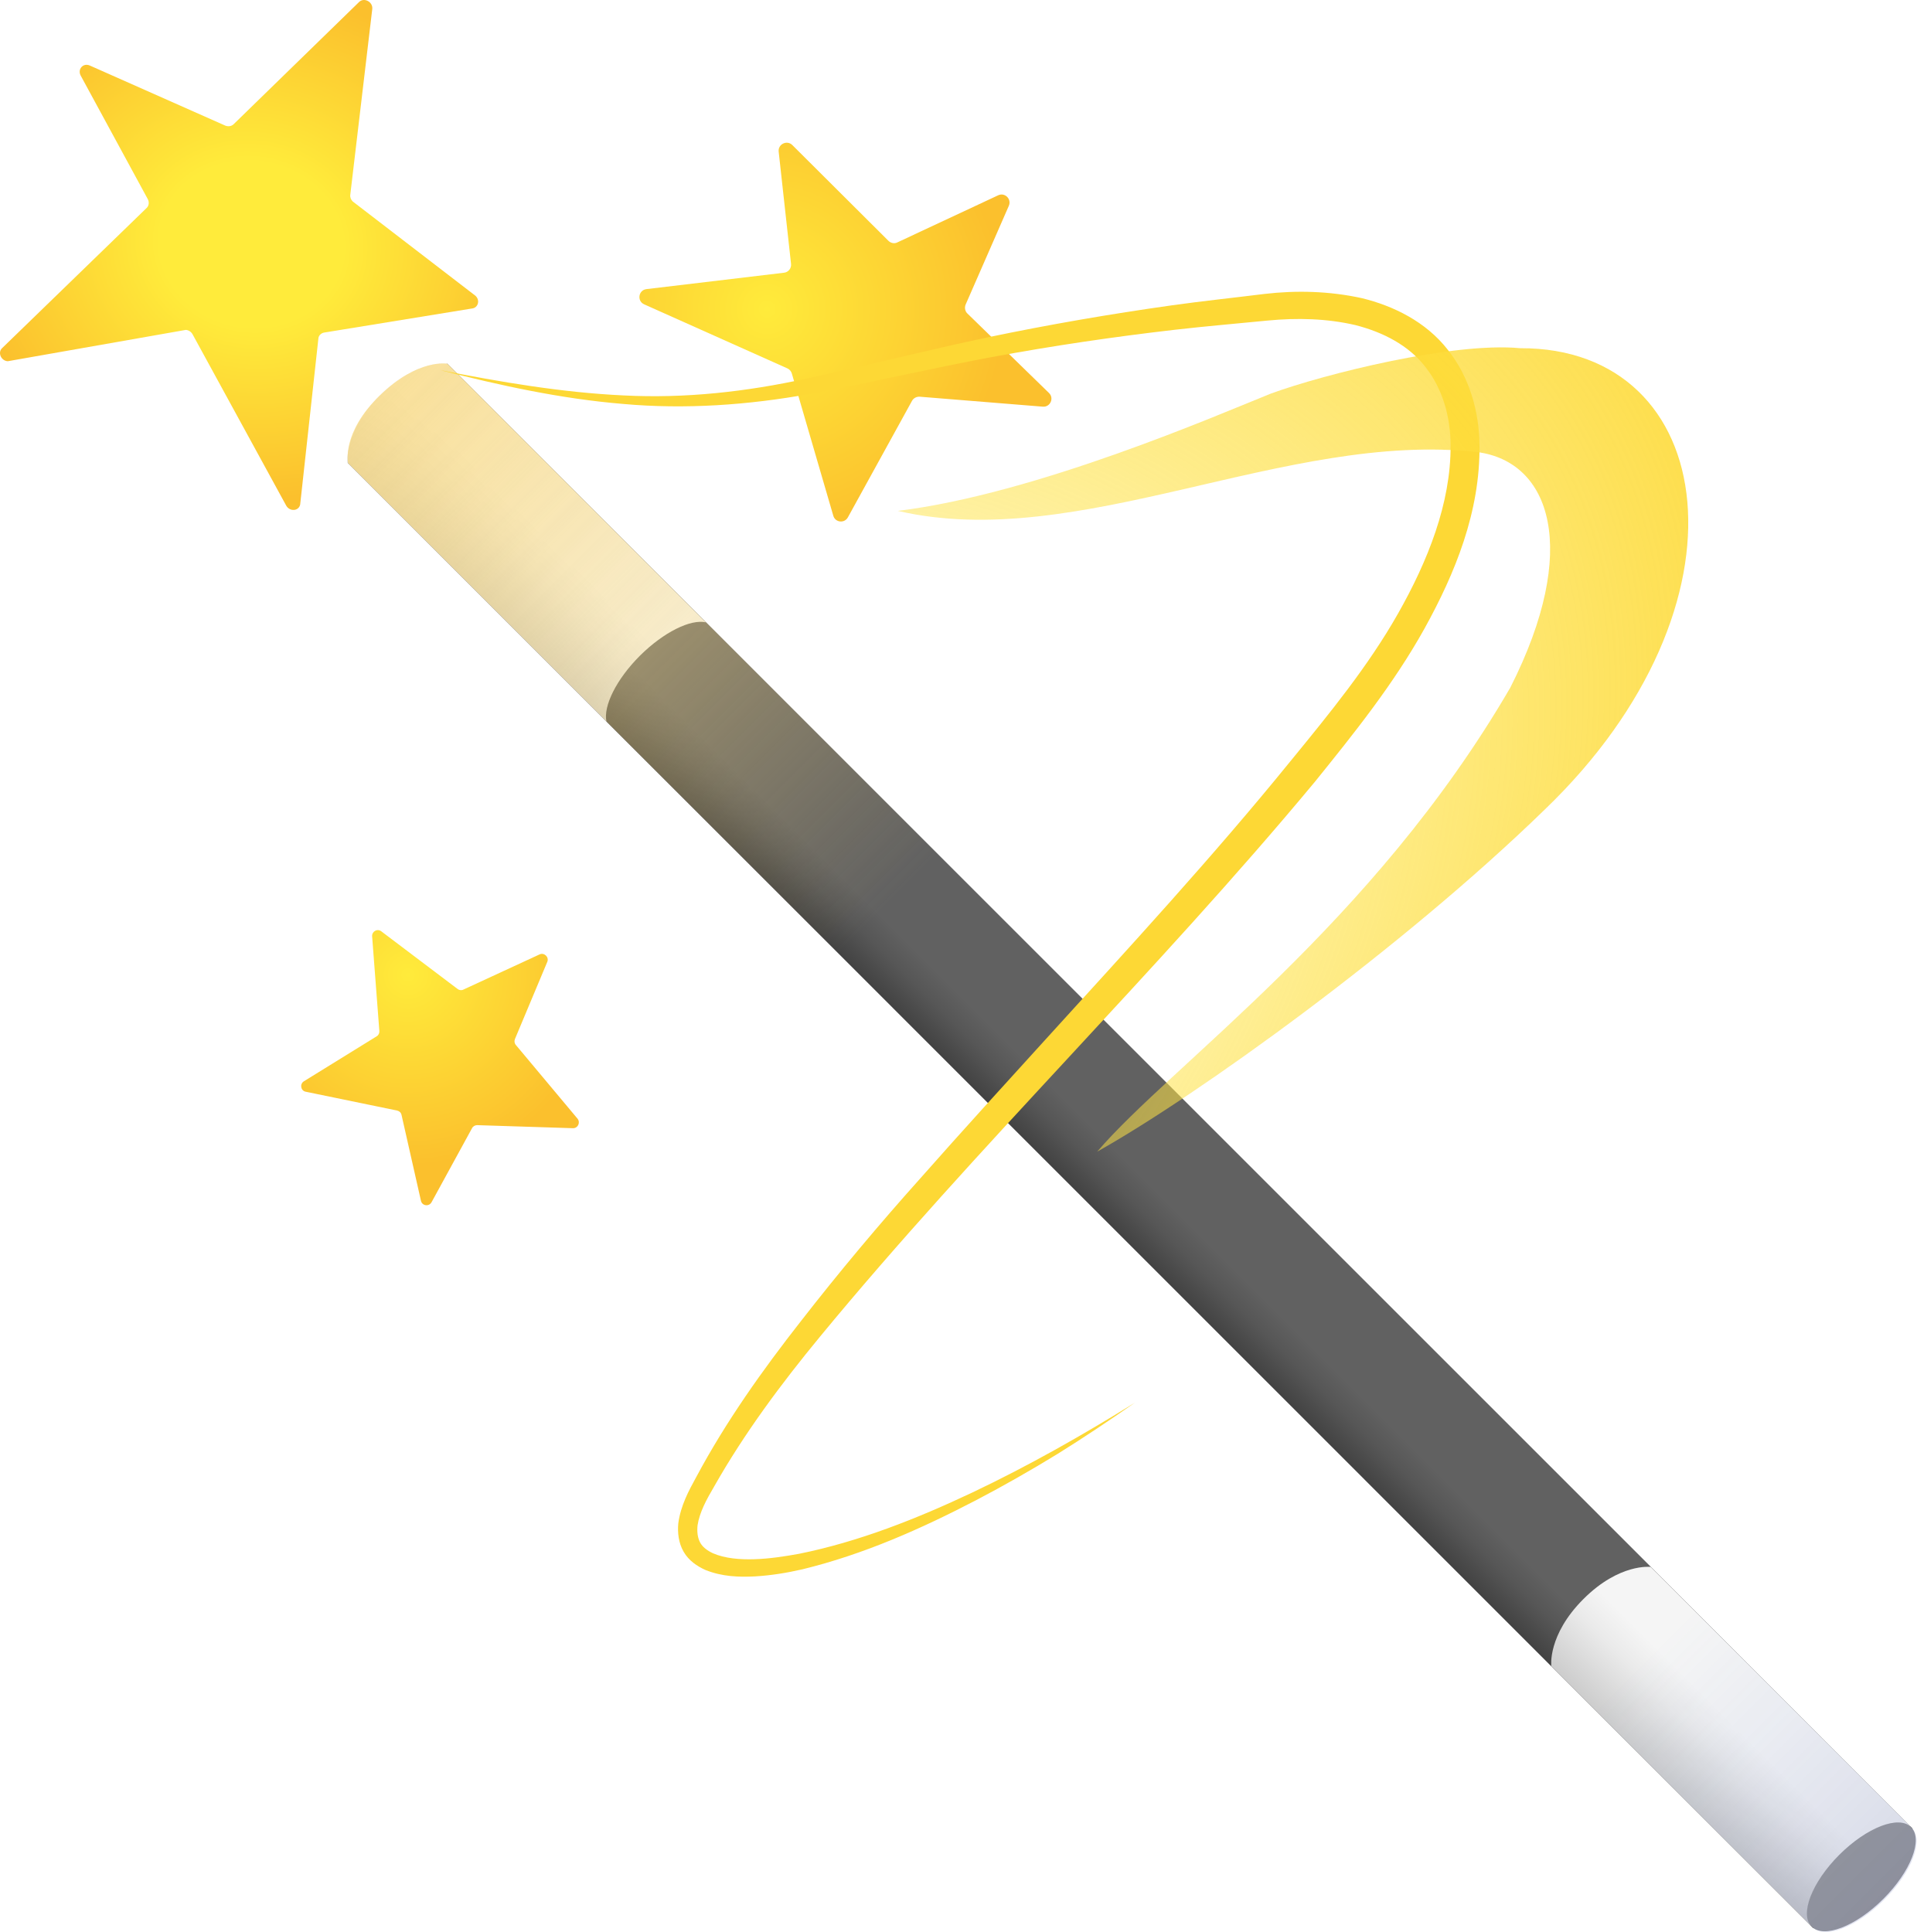
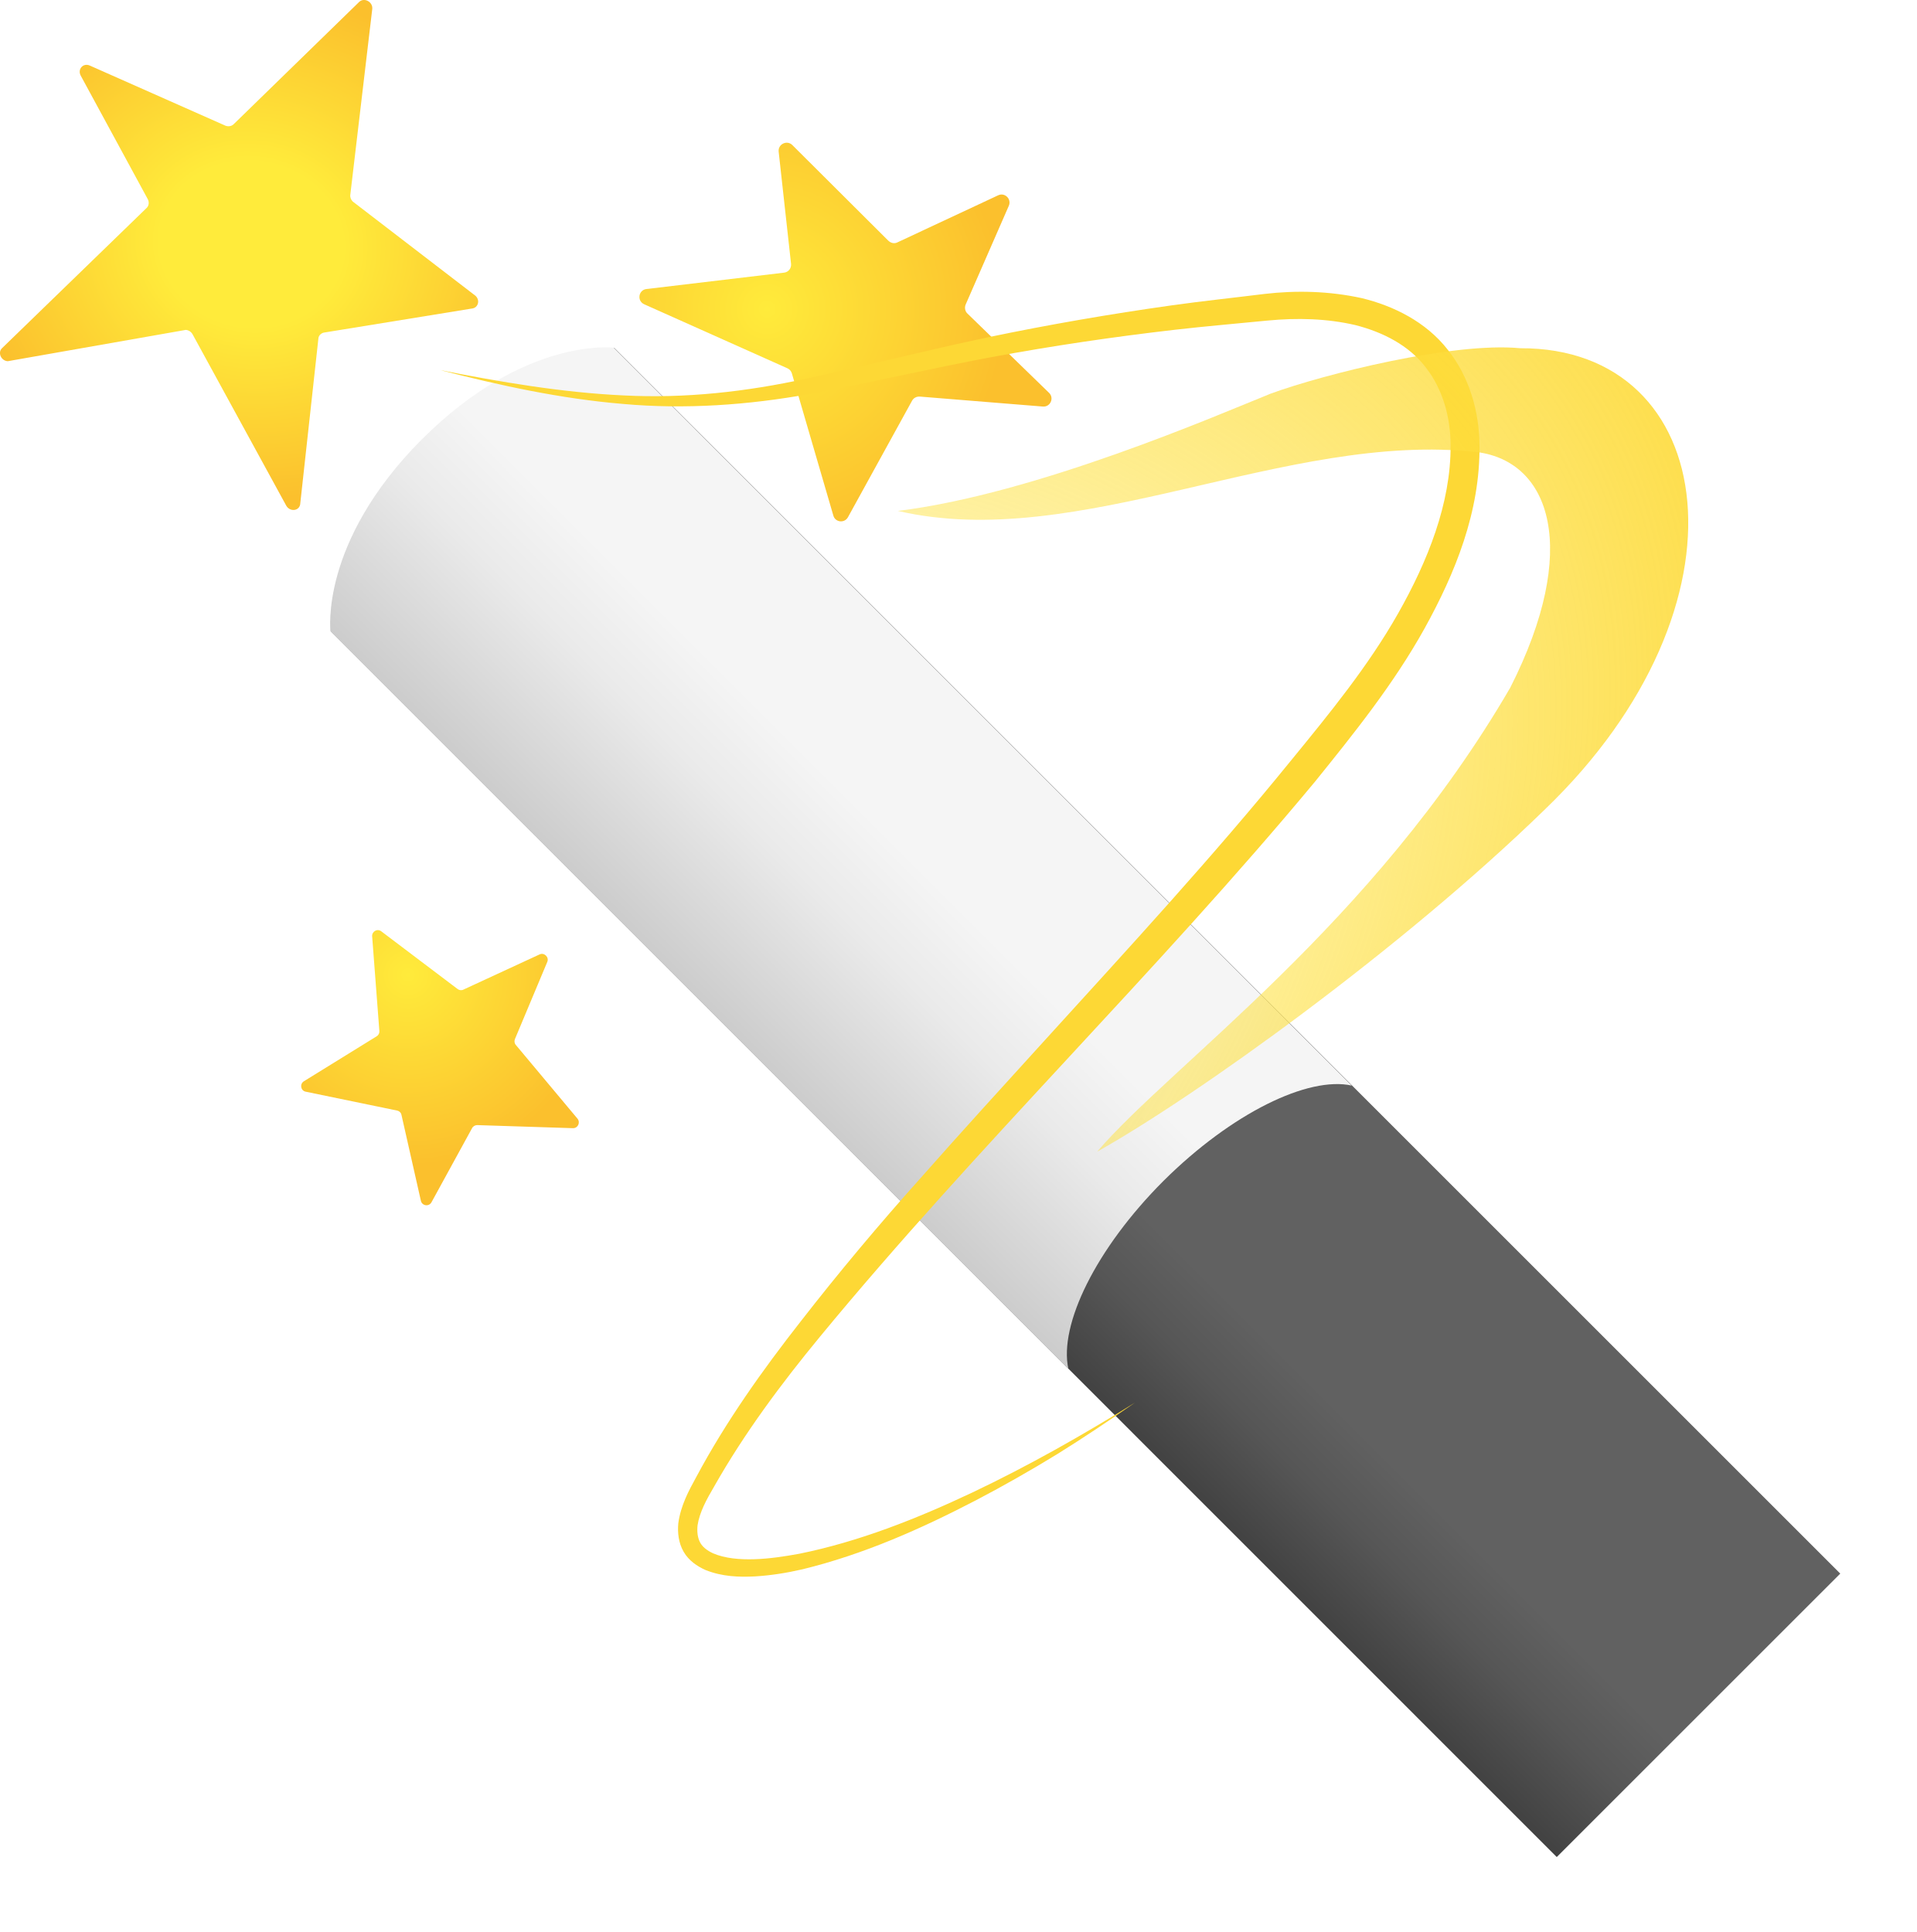
<svg xmlns="http://www.w3.org/2000/svg" version="1.1" x="0px" y="0px" viewBox="0 0 30 30.248" xml:space="preserve" id="svg26" width="30" height="30.248">
-   <defs id="defs26" />
-   <g id="Layer_3" transform="matrix(-0.2514257,0,0,0.2514257,31.09549,-0.9622268)">
-     <g id="g26">
-       <g id="g18">
-         <linearGradient id="SVGID_1_" gradientUnits="userSpaceOnUse" x1="50.039" y1="68.904" x2="58.797" y2="68.904" gradientTransform="matrix(0.7071,0.7071,-0.7895,0.7895,69.2392,-17.7043)">
-           <stop offset="0.595" style="stop-color:#616161" id="stop1" />
-           <stop offset="0.775" style="stop-color:#565656" id="stop2" />
-           <stop offset="1" style="stop-color:#424242" id="stop3" />
-         </linearGradient>
-         <polygon style="fill:url(#SVGID_1_)" points="10.8,123.89 4.61,117.69 95.84,26.46 102.03,32.65 " id="polygon3" />
-         <linearGradient id="SVGID_2_" gradientUnits="userSpaceOnUse" x1="88.88" y1="34.518" x2="95.665" y2="41.304">
-           <stop offset="0.262" style="stop-color:#F5F5F5" id="stop4" />
-           <stop offset="0.466" style="stop-color:#EAEAEA" id="stop5" />
-           <stop offset="0.822" style="stop-color:#CDCDCD" id="stop6" />
-           <stop offset="0.989" style="stop-color:#BDBDBD" id="stop7" />
-         </linearGradient>
-         <path style="fill:url(#SVGID_2_)" d="m 100.04,28.46 c -2.25,-2.25 -4.19,-2 -4.19,-2 L 79.73,42.58 c 0.95,-0.21 2.62,0.6 4.11,2.08 1.48,1.48 2.29,3.15 2.08,4.11 l 16.12,-16.12 c -0.01,0 0.25,-1.93 -2,-4.19 z" id="path7" />
-         <linearGradient id="SVGID_3_" gradientUnits="userSpaceOnUse" x1="13.913" y1="109.476" x2="20.715" y2="116.277">
-           <stop offset="0.262" style="stop-color:#F5F5F5" id="stop8" />
-           <stop offset="0.466" style="stop-color:#EAEAEA" id="stop9" />
-           <stop offset="0.822" style="stop-color:#CDCDCD" id="stop10" />
-           <stop offset="0.989" style="stop-color:#BDBDBD" id="stop11" />
-         </linearGradient>
-         <path style="fill:url(#SVGID_3_)" d="m 25.1,103.4 c -2.25,-2.25 -4.19,-2 -4.19,-2 L 4.74,117.56 c 0.95,-0.21 2.67,0.56 4.16,2.04 1.48,1.48 2.25,3.21 2.04,4.16 L 27.1,107.59 c 0,0 0.25,-1.94 -2,-4.19 z" id="path11" />
-         <ellipse transform="matrix(0.7071,-0.7071,0.7071,0.7071,-83.0625,40.8672)" style="fill:#9e9e9e" cx="7.8" cy="120.7" rx="1.94" ry="4.38" id="ellipse11" />
-         <linearGradient id="SVGID_4_" gradientUnits="userSpaceOnUse" x1="68.386" y1="60.107" x2="102.984" y2="25.508">
-           <stop offset="0" style="stop-color:#FADA80;stop-opacity:0" id="stop12" />
-           <stop offset="1" style="stop-color:#FADA80" id="stop13" />
-         </linearGradient>
-         <path style="opacity:0.85;fill:url(#SVGID_4_)" d="M 95.82,26.48 27.88,94.43 c -0.76,0.76 0.01,2.76 1.72,4.46 1.71,1.71 3.71,2.48 4.46,1.72 l 67.95,-67.95 c 0,0 0.42,-1.88 -1.98,-4.21 -2.4,-2.33 -4.21,-1.97 -4.21,-1.97 z" id="path13" />
-         <linearGradient id="SVGID_5_" gradientUnits="userSpaceOnUse" x1="-2.51" y1="131.003" x2="21.434" y2="107.059">
-           <stop offset="0" style="stop-color:#1A237E" id="stop14" />
-           <stop offset="0.186" style="stop-color:#1D2A87;stop-opacity:0.814" id="stop15" />
-           <stop offset="0.49" style="stop-color:#243DA0;stop-opacity:0.51" id="stop16" />
-           <stop offset="0.873" style="stop-color:#2F5CC7;stop-opacity:0.127" id="stop17" />
-           <stop offset="1" style="stop-color:#3367D6;stop-opacity:0" id="stop18" />
-         </linearGradient>
-         <path style="opacity:0.22;fill:url(#SVGID_5_)" d="M 72.59,49.71 4.65,117.66 c -0.76,0.76 0.01,2.76 1.72,4.46 1.71,1.71 3.71,2.48 4.46,1.72 L 78.79,55.9 c 0,0 0.42,-1.88 -1.98,-4.21 -2.41,-2.32 -4.22,-1.98 -4.22,-1.98 z" id="path18" />
-       </g>
-       <radialGradient id="SVGID_6_" cx="75.918" cy="23.046" r="14.784" gradientTransform="matrix(0.9993,0.038,-0.038,0.9993,0.9277,-2.8392)" gradientUnits="userSpaceOnUse">
-         <stop offset="0" style="stop-color:#FFEB3B" id="stop19" />
-         <stop offset="1" style="stop-color:#FBC02D" id="stop20" />
-       </radialGradient>
-       <path style="fill:url(#SVGID_6_)" d="m 68.37,18.82 5.98,-5.96 c 0.33,-0.33 0.9,-0.06 0.85,0.41 l -0.77,6.99 c -0.03,0.27 0.16,0.52 0.44,0.55 l 8.56,1.02 c 0.5,0.06 0.61,0.74 0.14,0.95 l -8.92,3.99 c -0.13,0.06 -0.23,0.18 -0.27,0.32 l -2.58,8.85 c -0.12,0.43 -0.7,0.49 -0.91,0.1 L 66.9,28.79 c -0.09,-0.17 -0.28,-0.27 -0.48,-0.26 l -7.66,0.62 c -0.47,0.04 -0.72,-0.53 -0.39,-0.85 l 5.08,-4.95 c 0.15,-0.14 0.19,-0.37 0.11,-0.56 l -2.69,-6.15 c -0.18,-0.42 0.25,-0.85 0.67,-0.65 l 6.29,2.94 c 0.17,0.08 0.39,0.04 0.54,-0.11 z" id="path20" />
-       <radialGradient id="SVGID_7_" cx="99.385" cy="64.955" r="11.883" gradientTransform="matrix(0.9392,-0.3435,0.3435,0.9392,-17.3837,37.6633)" gradientUnits="userSpaceOnUse">
-         <stop offset="0" style="stop-color:#FFEB3B" id="stop21" />
-         <stop offset="1" style="stop-color:#FBC02D" id="stop22" />
-       </radialGradient>
-       <path style="fill:url(#SVGID_7_)" d="m 90.09,63.26 4.74,2.19 c 0.12,0.06 0.26,0.04 0.36,-0.04 l 4.75,-3.59 c 0.25,-0.19 0.59,0.01 0.57,0.31 l -0.45,5.9 c -0.01,0.13 0.05,0.26 0.17,0.33 l 4.53,2.8 c 0.27,0.17 0.2,0.59 -0.12,0.65 l -5.68,1.17 c -0.14,0.03 -0.25,0.13 -0.28,0.27 l -1.21,5.35 c -0.07,0.32 -0.5,0.38 -0.66,0.09 L 94.29,74.08 C 94.23,73.96 94.1,73.89 93.97,73.89 l -5.96,0.19 c -0.31,0.01 -0.48,-0.35 -0.29,-0.59 l 3.84,-4.59 c 0.09,-0.1 0.11,-0.24 0.06,-0.37 L 89.6,63.71 c -0.11,-0.29 0.2,-0.59 0.49,-0.45 z" id="path22" />
-       <radialGradient id="SVGID_8_" cx="134.587" cy="-6.354" r="16.452" gradientTransform="matrix(-0.2474,0.9423,-1.0398,-0.1868,134.7166,-108.9707)" gradientUnits="userSpaceOnUse">
-         <stop offset="0.325" style="stop-color:#FFEB3B" id="stop23" />
-         <stop offset="1" style="stop-color:#FBC02D" id="stop24" />
-       </radialGradient>
-       <path style="fill:url(#SVGID_8_)" d="m 109.65,11.65 8.43,-3.74 c 0.42,-0.19 0.79,0.23 0.57,0.63 l -4.17,7.68 c -0.1,0.18 -0.08,0.4 0.05,0.54 l 9.03,8.76 c 0.27,0.28 0.04,0.78 -0.37,0.8 l -11.08,-1.95 c -0.17,0.01 -0.33,0.11 -0.42,0.27 l -5.83,10.67 c -0.22,0.39 -0.78,0.35 -0.87,-0.06 l -1.14,-10.39 c -0.04,-0.18 -0.2,-0.31 -0.39,-0.33 l -9.15,-1.49 c -0.39,-0.03 -0.54,-0.5 -0.24,-0.79 l 7.65,-5.88 c 0.11,-0.11 0.17,-0.26 0.15,-0.41 L 100.5,4.38 c -0.04,-0.44 0.51,-0.73 0.82,-0.43 l 7.82,7.62 c 0.13,0.12 0.33,0.15 0.51,0.08 z" id="path24" />
-       <g id="g25">
-         <path style="fill:#fdd835" d="m 96.29,26.87 c -3.74,0.96 -7.53,1.79 -11.4,2.11 -3.87,0.35 -7.8,0.07 -11.62,-0.62 -3.82,-0.71 -7.57,-1.6 -11.35,-2.3 -3.78,-0.7 -7.58,-1.26 -11.4,-1.7 -1.91,-0.22 -3.83,-0.38 -5.74,-0.57 -1.87,-0.18 -3.72,-0.13 -5.48,0.28 -1.73,0.44 -3.34,1.27 -4.38,2.63 -1.05,1.34 -1.55,3.08 -1.55,4.87 -0.02,3.61 1.43,7.21 3.27,10.46 1.85,3.27 4.28,6.24 6.71,9.21 4.84,5.96 10.07,11.63 15.26,17.34 2.6,2.86 5.2,5.71 7.76,8.61 2.58,2.88 5.07,5.85 7.45,8.91 2.39,3.05 4.66,6.24 6.51,9.7 0.46,0.84 0.97,1.77 1.12,2.89 0.05,0.57 -0.01,1.2 -0.33,1.76 -0.32,0.56 -0.85,0.91 -1.36,1.14 -1.05,0.42 -2.09,0.45 -3.09,0.4 -1,-0.06 -1.98,-0.22 -2.94,-0.44 -3.82,-0.93 -7.39,-2.52 -10.83,-4.31 -1.72,-0.9 -3.4,-1.86 -5.05,-2.87 -1.64,-1.02 -3.25,-2.1 -4.83,-3.2 3.28,2.04 6.64,3.94 10.11,5.59 3.47,1.64 7.08,3.07 10.79,3.82 0.93,0.17 1.86,0.31 2.78,0.34 0.92,0.03 1.85,-0.05 2.59,-0.37 0.36,-0.17 0.66,-0.39 0.81,-0.69 0.15,-0.29 0.19,-0.66 0.15,-1.05 -0.12,-0.8 -0.55,-1.6 -1.04,-2.43 C 77.34,93.08 75.05,90 72.61,87.04 62.85,75.2 51.73,64.44 41.81,52.5 39.38,49.49 36.92,46.43 34.99,42.96 33.09,39.52 31.52,35.7 31.57,31.53 c 0.02,-2.06 0.62,-4.23 1.98,-5.93 1.35,-1.73 3.37,-2.73 5.36,-3.21 2.01,-0.44 4.07,-0.49 6.04,-0.26 1.92,0.24 3.85,0.44 5.77,0.71 3.84,0.54 7.66,1.2 11.45,1.99 3.79,0.8 7.54,1.76 11.29,2.57 3.74,0.82 7.56,1.25 11.4,1.05 3.83,-0.18 7.64,-0.83 11.43,-1.58 z" id="path25" />
-       </g>
-       <radialGradient id="SVGID_9_" cx="92.761" cy="70.093" r="93.729" gradientTransform="matrix(0.8599,0.5105,-0.306,0.5153,34.4455,-13.3849)" gradientUnits="userSpaceOnUse">
-         <stop offset="0" style="stop-color:#FFEE58;stop-opacity:0" id="stop25" />
-         <stop offset="1" style="stop-color:#FDD835" id="stop26" />
-       </radialGradient>
-       <path style="fill:url(#SVGID_9_)" d="m 67.78,35.64 c -11.25,2.62 -24.16,-5 -36.08,-3.66 -4.55,0.6 -6.42,6.04 -2.05,14.66 8.58,14.77 21.1,23.49 25.72,28.9 C 49.16,72.06 36.4,62.89 27.53,54.26 14.18,41.46 16.65,25.46 29.03,25.51 c 4.15,-0.4 12.18,1.6 15.54,2.83 3.31,1.33 14.58,6.24 23.21,7.3 z" id="path26" />
-     </g>
+   <defs id="defs26">
+     <radialGradient id="SVGID_6_" cx="75.918" cy="23.046" r="14.784" gradientTransform="matrix(-0.2512497,0.00955418,0.00955418,0.2512497,30.86224,-1.676075)" gradientUnits="userSpaceOnUse">
+       <stop offset="0" style="stop-color:#FFEB3B" id="stop19" />
+       <stop offset="1" style="stop-color:#FBC02D" id="stop20" />
+     </radialGradient>
+     <radialGradient id="SVGID_7_" cx="99.385" cy="64.955" r="11.883" gradientTransform="matrix(-0.236139,-0.08636473,-0.08636473,0.236139,35.4662,8.507295)" gradientUnits="userSpaceOnUse">
+       <stop offset="0" style="stop-color:#FFEB3B" id="stop21" />
+       <stop offset="1" style="stop-color:#FBC02D" id="stop22" />
+     </radialGradient>
+     <radialGradient id="SVGID_8_" cx="134.587" cy="-6.354" r="16.452" gradientTransform="matrix(0.06220272,0.2369185,0.2614324,-0.04696632,-2.775729,-28.36026)" gradientUnits="userSpaceOnUse">
+       <stop offset="0.325" style="stop-color:#FFEB3B" id="stop23" />
+       <stop offset="1" style="stop-color:#FBC02D" id="stop24" />
+     </radialGradient>
+     <radialGradient id="SVGID_9_" cx="92.761" cy="70.093" r="93.729" gradientTransform="matrix(-0.216201,0.1283528,0.07693627,0.1295597,22.435,-4.327535)" gradientUnits="userSpaceOnUse">
+       <stop offset="0" style="stop-color:#FFEE58;stop-opacity:0" id="stop25" />
+       <stop offset="1" style="stop-color:#FDD835" id="stop26" />
+     </radialGradient>
+     <linearGradient id="SVGID_1_" gradientUnits="userSpaceOnUse" x1="50.039" y1="68.904" x2="58.797" y2="68.904" gradientTransform="matrix(0.7071,0.7071,-0.7895,0.7895,69.2392,-17.7043)">
+       <stop offset="0.595" style="stop-color:#616161" id="stop1" />
+       <stop offset="0.775" style="stop-color:#565656" id="stop2" />
+       <stop offset="1" style="stop-color:#424242" id="stop3" />
+     </linearGradient>
+     <linearGradient id="SVGID_2_" gradientUnits="userSpaceOnUse" x1="88.88" y1="34.518" x2="95.665" y2="41.304" gradientTransform="matrix(-0.7165703,0,0,0.7166205,78.28994,-13.51729)">
+       <stop offset="0.262" style="stop-color:#F5F5F5" id="stop4" />
+       <stop offset="0.466" style="stop-color:#EAEAEA" id="stop5" />
+       <stop offset="0.822" style="stop-color:#CDCDCD" id="stop6" />
+       <stop offset="0.989" style="stop-color:#BDBDBD" id="stop7" />
+     </linearGradient>
+     <linearGradient id="SVGID_3_" gradientUnits="userSpaceOnUse" x1="13.913" y1="109.476" x2="20.715" y2="116.277" gradientTransform="matrix(-0.7165703,0,0,0.7166205,67.0947,-5.268836)">
+       <stop offset="0.262" style="stop-color:#F5F5F5" id="stop8" />
+       <stop offset="0.466" style="stop-color:#EAEAEA" id="stop9" />
+       <stop offset="0.822" style="stop-color:#CDCDCD" id="stop10" />
+       <stop offset="0.989" style="stop-color:#BDBDBD" id="stop11" />
+     </linearGradient>
+     <linearGradient id="SVGID_4_" gradientUnits="userSpaceOnUse" x1="68.386" y1="60.107" x2="102.984" y2="25.508" gradientTransform="matrix(-0.7165703,0,0,0.7166205,54.19941,-0.09290967)">
+       <stop offset="0" style="stop-color:#FADA80;stop-opacity:0" id="stop12" />
+       <stop offset="1" style="stop-color:#FADA80" id="stop13" />
+     </linearGradient>
+     <linearGradient id="SVGID_5_" gradientUnits="userSpaceOnUse" x1="-2.51" y1="131.003" x2="21.434" y2="107.059" gradientTransform="matrix(-0.7165703,0,0,0.7166205,58.2795,-3.491637)">
+       <stop offset="0" style="stop-color:#1A237E" id="stop14" />
+       <stop offset="0.186" style="stop-color:#1D2A87;stop-opacity:0.814" id="stop15" />
+       <stop offset="0.49" style="stop-color:#243DA0;stop-opacity:0.51" id="stop16" />
+       <stop offset="0.873" style="stop-color:#2F5CC7;stop-opacity:0.127" id="stop17" />
+       <stop offset="1" style="stop-color:#3367D6;stop-opacity:0" id="stop18" />
+     </linearGradient>
+   </defs>
+   <path id="polygon3" style="fill:url(#SVGID_1_)" d="M 95.841 26.461 L 102.031 32.651 L 75.251 59.434 L 69.058 53.242 L 95.841 26.461 z " transform="matrix(-0.7165703,0,0,0.7166205,78.28994,-13.51729)" />
+   <path style="fill:url(#SVGID_2_);stroke-width:0.717" d="M 6.604,6.878 C 8.217,5.265 9.607,5.444 9.607,5.444 L 21.158,16.996 c -0.681,-0.15 -1.877,0.43 -2.945,1.491 -1.061,1.061 -1.641,2.257 -1.49,2.945 L 5.171,9.88 c 0.007,0 -0.179,-1.383 1.433,-3.003 z" id="path7" />
+   <path style="fill:url(#SVGID_6_);stroke-width:0.251" d="M 13.906,3.77 12.402,2.271 c -0.083,-0.083 -0.226,-0.015 -0.214,0.103 l 0.194,1.757 c 0.007,0.068 -0.04,0.131 -0.111,0.138 l -2.152,0.256 c -0.126,0.015 -0.153,0.186 -0.035,0.239 l 2.243,1.003 c 0.033,0.015 0.058,0.045 0.068,0.08 l 0.649,2.225 c 0.03,0.108 0.176,0.123 0.229,0.025 l 1.003,-1.823 c 0.023,-0.043 0.07,-0.068 0.121,-0.065 l 1.926,0.156 c 0.118,0.01 0.181,-0.133 0.098,-0.214 L 15.143,4.909 c -0.038,-0.035 -0.048,-0.093 -0.028,-0.141 L 15.791,3.221 C 15.836,3.116 15.728,3.008 15.623,3.058 l -1.581,0.739 c -0.043,0.02 -0.098,0.01 -0.136,-0.028 z" id="path20" />
+   <path style="fill:url(#SVGID_7_);stroke-width:0.251" d="m 8.445,14.943 -1.192,0.551 c -0.03,0.015 -0.065,0.01 -0.091,-0.01 L 5.968,14.581 c -0.063,-0.048 -0.148,0.003 -0.143,0.078 l 0.113,1.483 c 0.003,0.033 -0.013,0.065 -0.043,0.083 L 4.756,16.929 c -0.068,0.043 -0.05,0.148 0.03,0.163 L 6.214,17.387 c 0.035,0.007 0.063,0.033 0.07,0.068 l 0.304,1.345 c 0.018,0.08 0.126,0.096 0.166,0.023 L 7.389,17.663 c 0.015,-0.03 0.048,-0.048 0.08,-0.048 l 1.498,0.048 c 0.078,0.003 0.121,-0.088 0.073,-0.148 L 8.075,16.361 c -0.023,-0.025 -0.028,-0.06 -0.015,-0.093 l 0.508,-1.212 C 8.595,14.983 8.517,14.908 8.445,14.943 Z" id="path22" />
+   <path style="fill:url(#SVGID_8_);stroke-width:0.251" d="M 3.527,1.967 1.407,1.027 C 1.302,0.979 1.209,1.084 1.264,1.185 l 1.048,1.931 c 0.025,0.045 0.02,0.101 -0.013,0.136 L 0.029,5.454 c -0.068,0.07 -0.01,0.196 0.093,0.201 L 2.908,5.165 c 0.043,0.003 0.083,0.028 0.106,0.068 L 4.48,7.916 C 4.535,8.014 4.676,8.004 4.698,7.901 L 4.985,5.288 C 4.995,5.243 5.035,5.21 5.083,5.205 L 7.384,4.831 c 0.098,-0.008 0.136,-0.126 0.06,-0.199 L 5.52,3.154 C 5.493,3.126 5.478,3.088 5.483,3.051 L 5.827,0.139 C 5.837,0.028 5.699,-0.045 5.621,0.031 L 3.655,1.947 c -0.033,0.03 -0.083,0.038 -0.128,0.02 z" id="path24" />
+   <g id="g25" transform="matrix(-0.2514257,0,0,0.2514257,31.09549,-0.9622268)">
+     <path style="fill:#fdd835" d="m 96.29,26.87 c -3.74,0.96 -7.53,1.79 -11.4,2.11 -3.87,0.35 -7.8,0.07 -11.62,-0.62 -3.82,-0.71 -7.57,-1.6 -11.35,-2.3 -3.78,-0.7 -7.58,-1.26 -11.4,-1.7 -1.91,-0.22 -3.83,-0.38 -5.74,-0.57 -1.87,-0.18 -3.72,-0.13 -5.48,0.28 -1.73,0.44 -3.34,1.27 -4.38,2.63 -1.05,1.34 -1.55,3.08 -1.55,4.87 -0.02,3.61 1.43,7.21 3.27,10.46 1.85,3.27 4.28,6.24 6.71,9.21 4.84,5.96 10.07,11.63 15.26,17.34 2.6,2.86 5.2,5.71 7.76,8.61 2.58,2.88 5.07,5.85 7.45,8.91 2.39,3.05 4.66,6.24 6.51,9.7 0.46,0.84 0.97,1.77 1.12,2.89 0.05,0.57 -0.01,1.2 -0.33,1.76 -0.32,0.56 -0.85,0.91 -1.36,1.14 -1.05,0.42 -2.09,0.45 -3.09,0.4 -1,-0.06 -1.98,-0.22 -2.94,-0.44 -3.82,-0.93 -7.39,-2.52 -10.83,-4.31 -1.72,-0.9 -3.4,-1.86 -5.05,-2.87 -1.64,-1.02 -3.25,-2.1 -4.83,-3.2 3.28,2.04 6.64,3.94 10.11,5.59 3.47,1.64 7.08,3.07 10.79,3.82 0.93,0.17 1.86,0.31 2.78,0.34 0.92,0.03 1.85,-0.05 2.59,-0.37 0.36,-0.17 0.66,-0.39 0.81,-0.69 0.15,-0.29 0.19,-0.66 0.15,-1.05 -0.12,-0.8 -0.55,-1.6 -1.04,-2.43 C 77.34,93.08 75.05,90 72.61,87.04 62.85,75.2 51.73,64.44 41.81,52.5 39.38,49.49 36.92,46.43 34.99,42.96 33.09,39.52 31.52,35.7 31.57,31.53 c 0.02,-2.06 0.62,-4.23 1.98,-5.93 1.35,-1.73 3.37,-2.73 5.36,-3.21 2.01,-0.44 4.07,-0.49 6.04,-0.26 1.92,0.24 3.85,0.44 5.77,0.71 3.84,0.54 7.66,1.2 11.45,1.99 3.79,0.8 7.54,1.76 11.29,2.57 3.74,0.82 7.56,1.25 11.4,1.05 3.83,-0.18 7.64,-0.83 11.43,-1.58 z" id="path25" />
  </g>
+   <path style="fill:url(#SVGID_9_);stroke-width:0.251" d="m 14.054,7.999 c 2.829,0.659 6.074,-1.257 9.071,-0.92 1.144,0.151 1.614,1.519 0.515,3.686 -2.157,3.714 -5.305,5.906 -6.467,7.266 C 18.735,17.156 21.944,14.85 24.174,12.68 27.53,9.462 26.909,5.439 23.797,5.452 22.753,5.351 20.734,5.854 19.889,6.163 19.057,6.498 16.224,7.732 14.054,7.999 Z" id="path26" />
  <g id="Layer_2" transform="matrix(-0.2514257,0,0,0.2514257,31.09549,-0.9622268)">
</g>
</svg>
